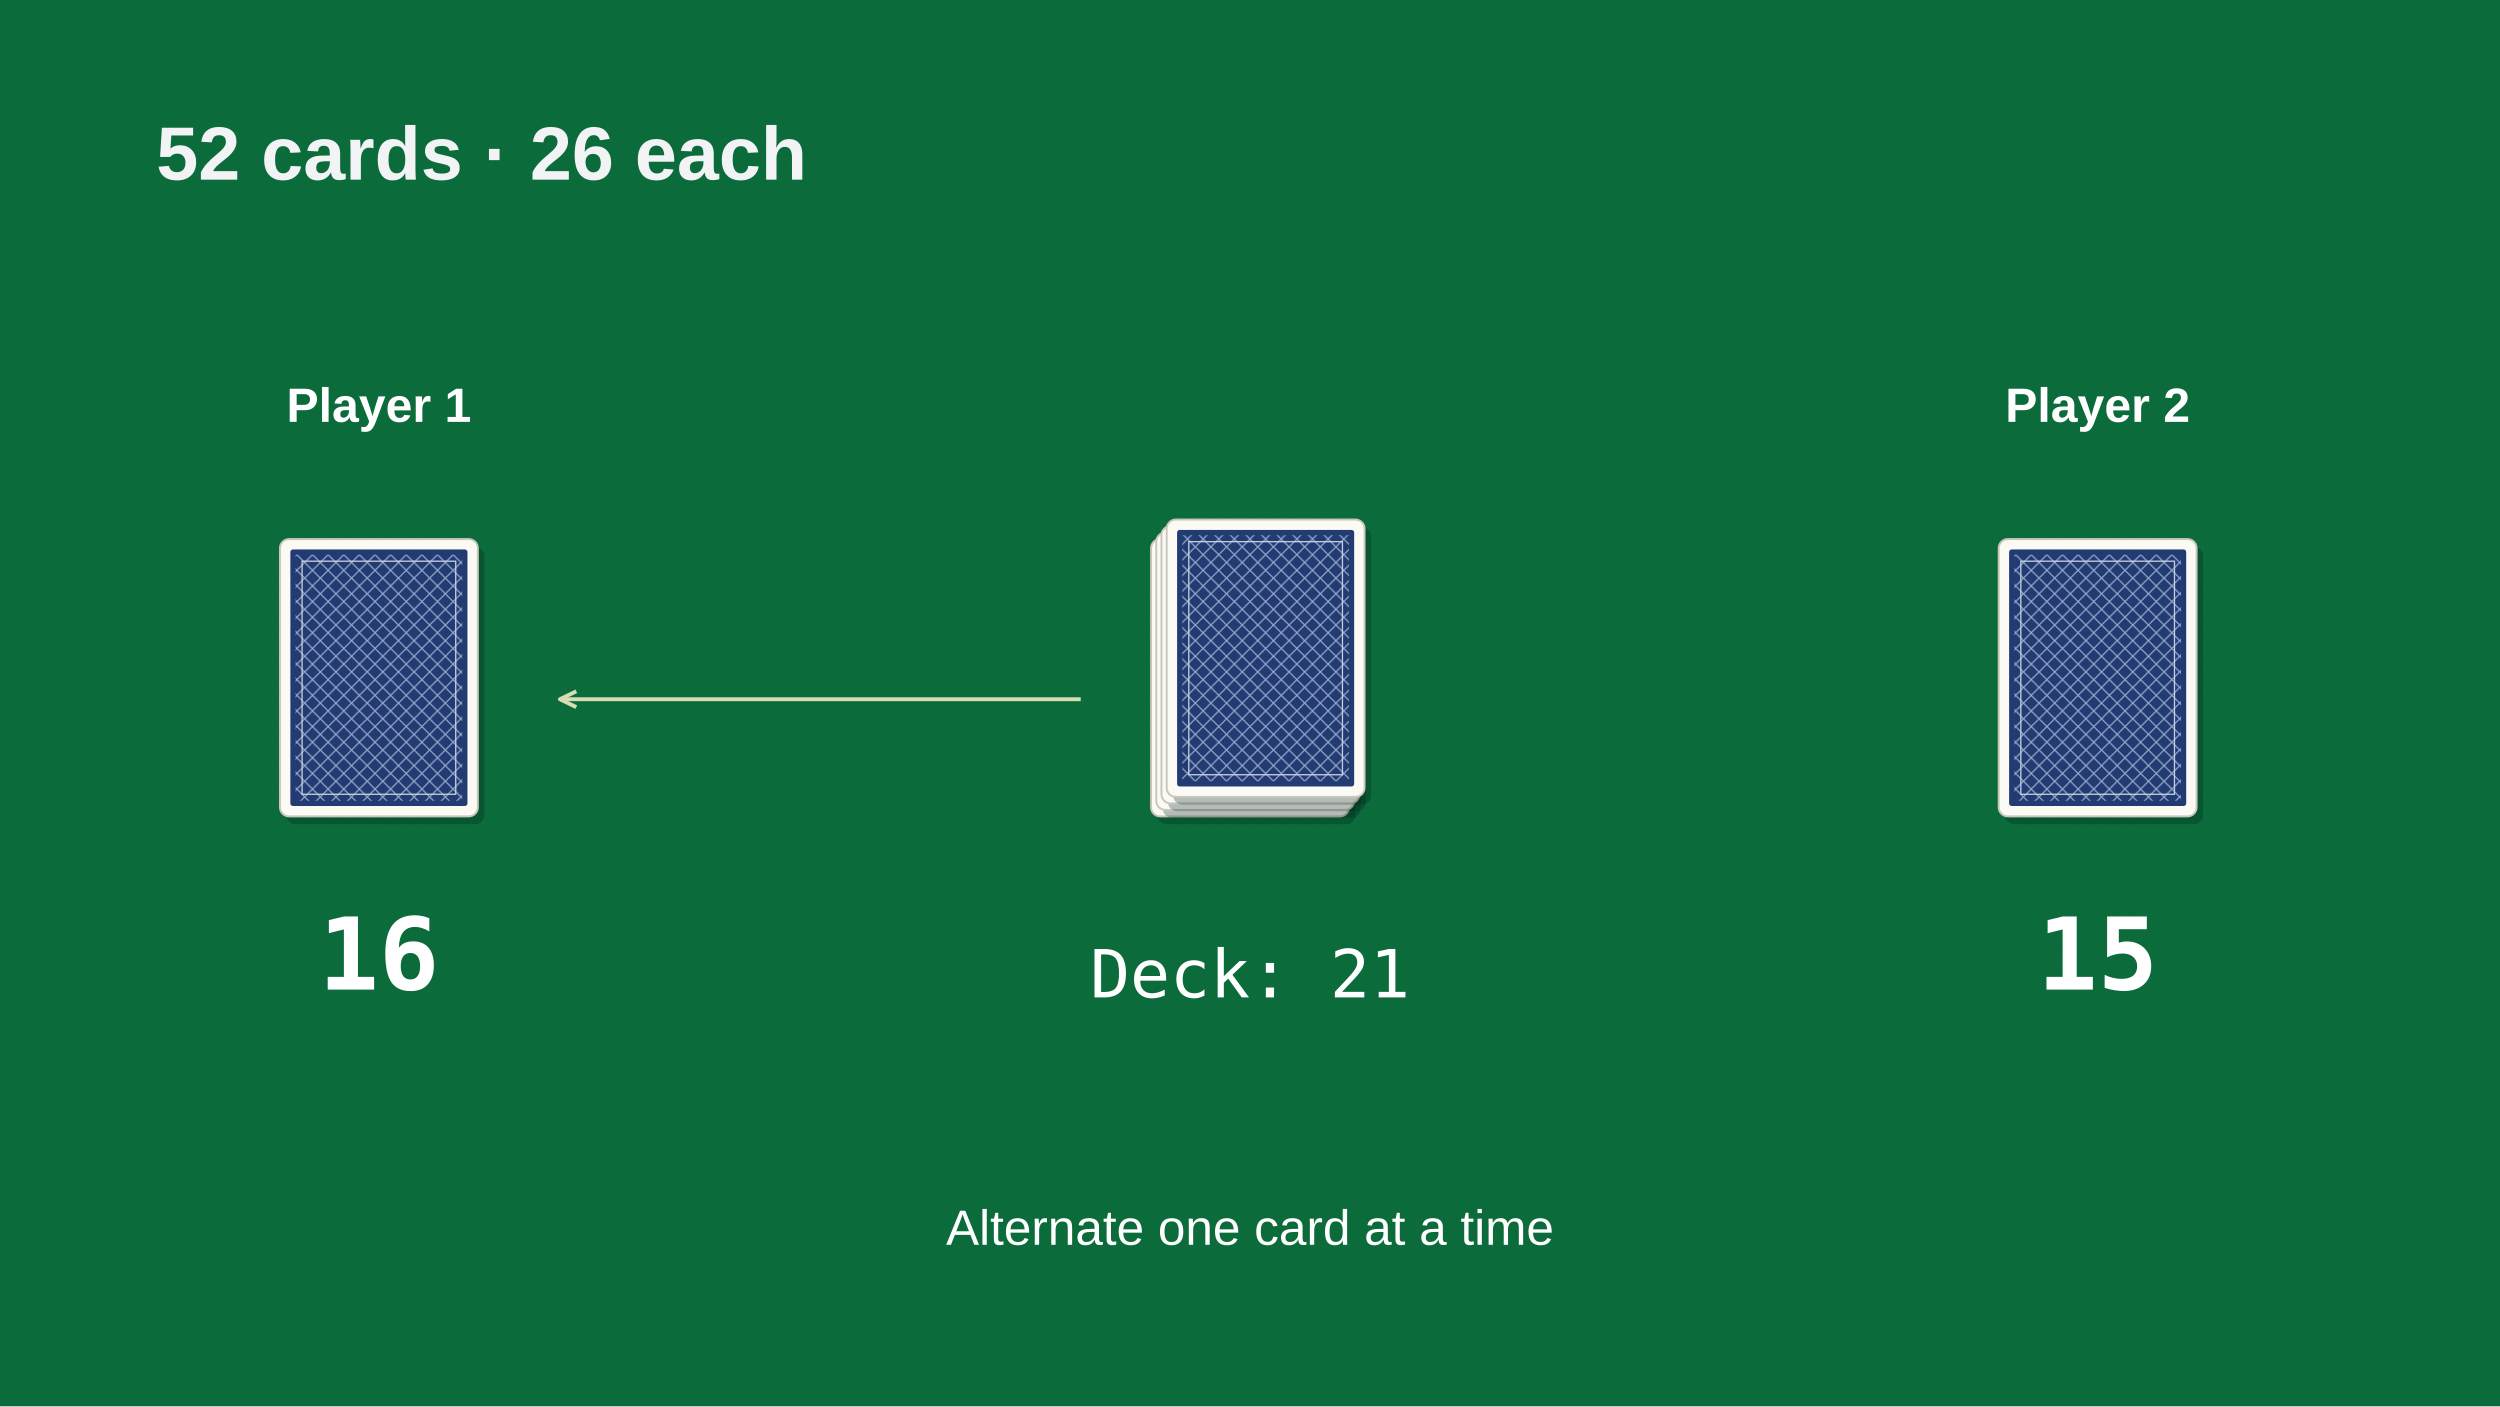
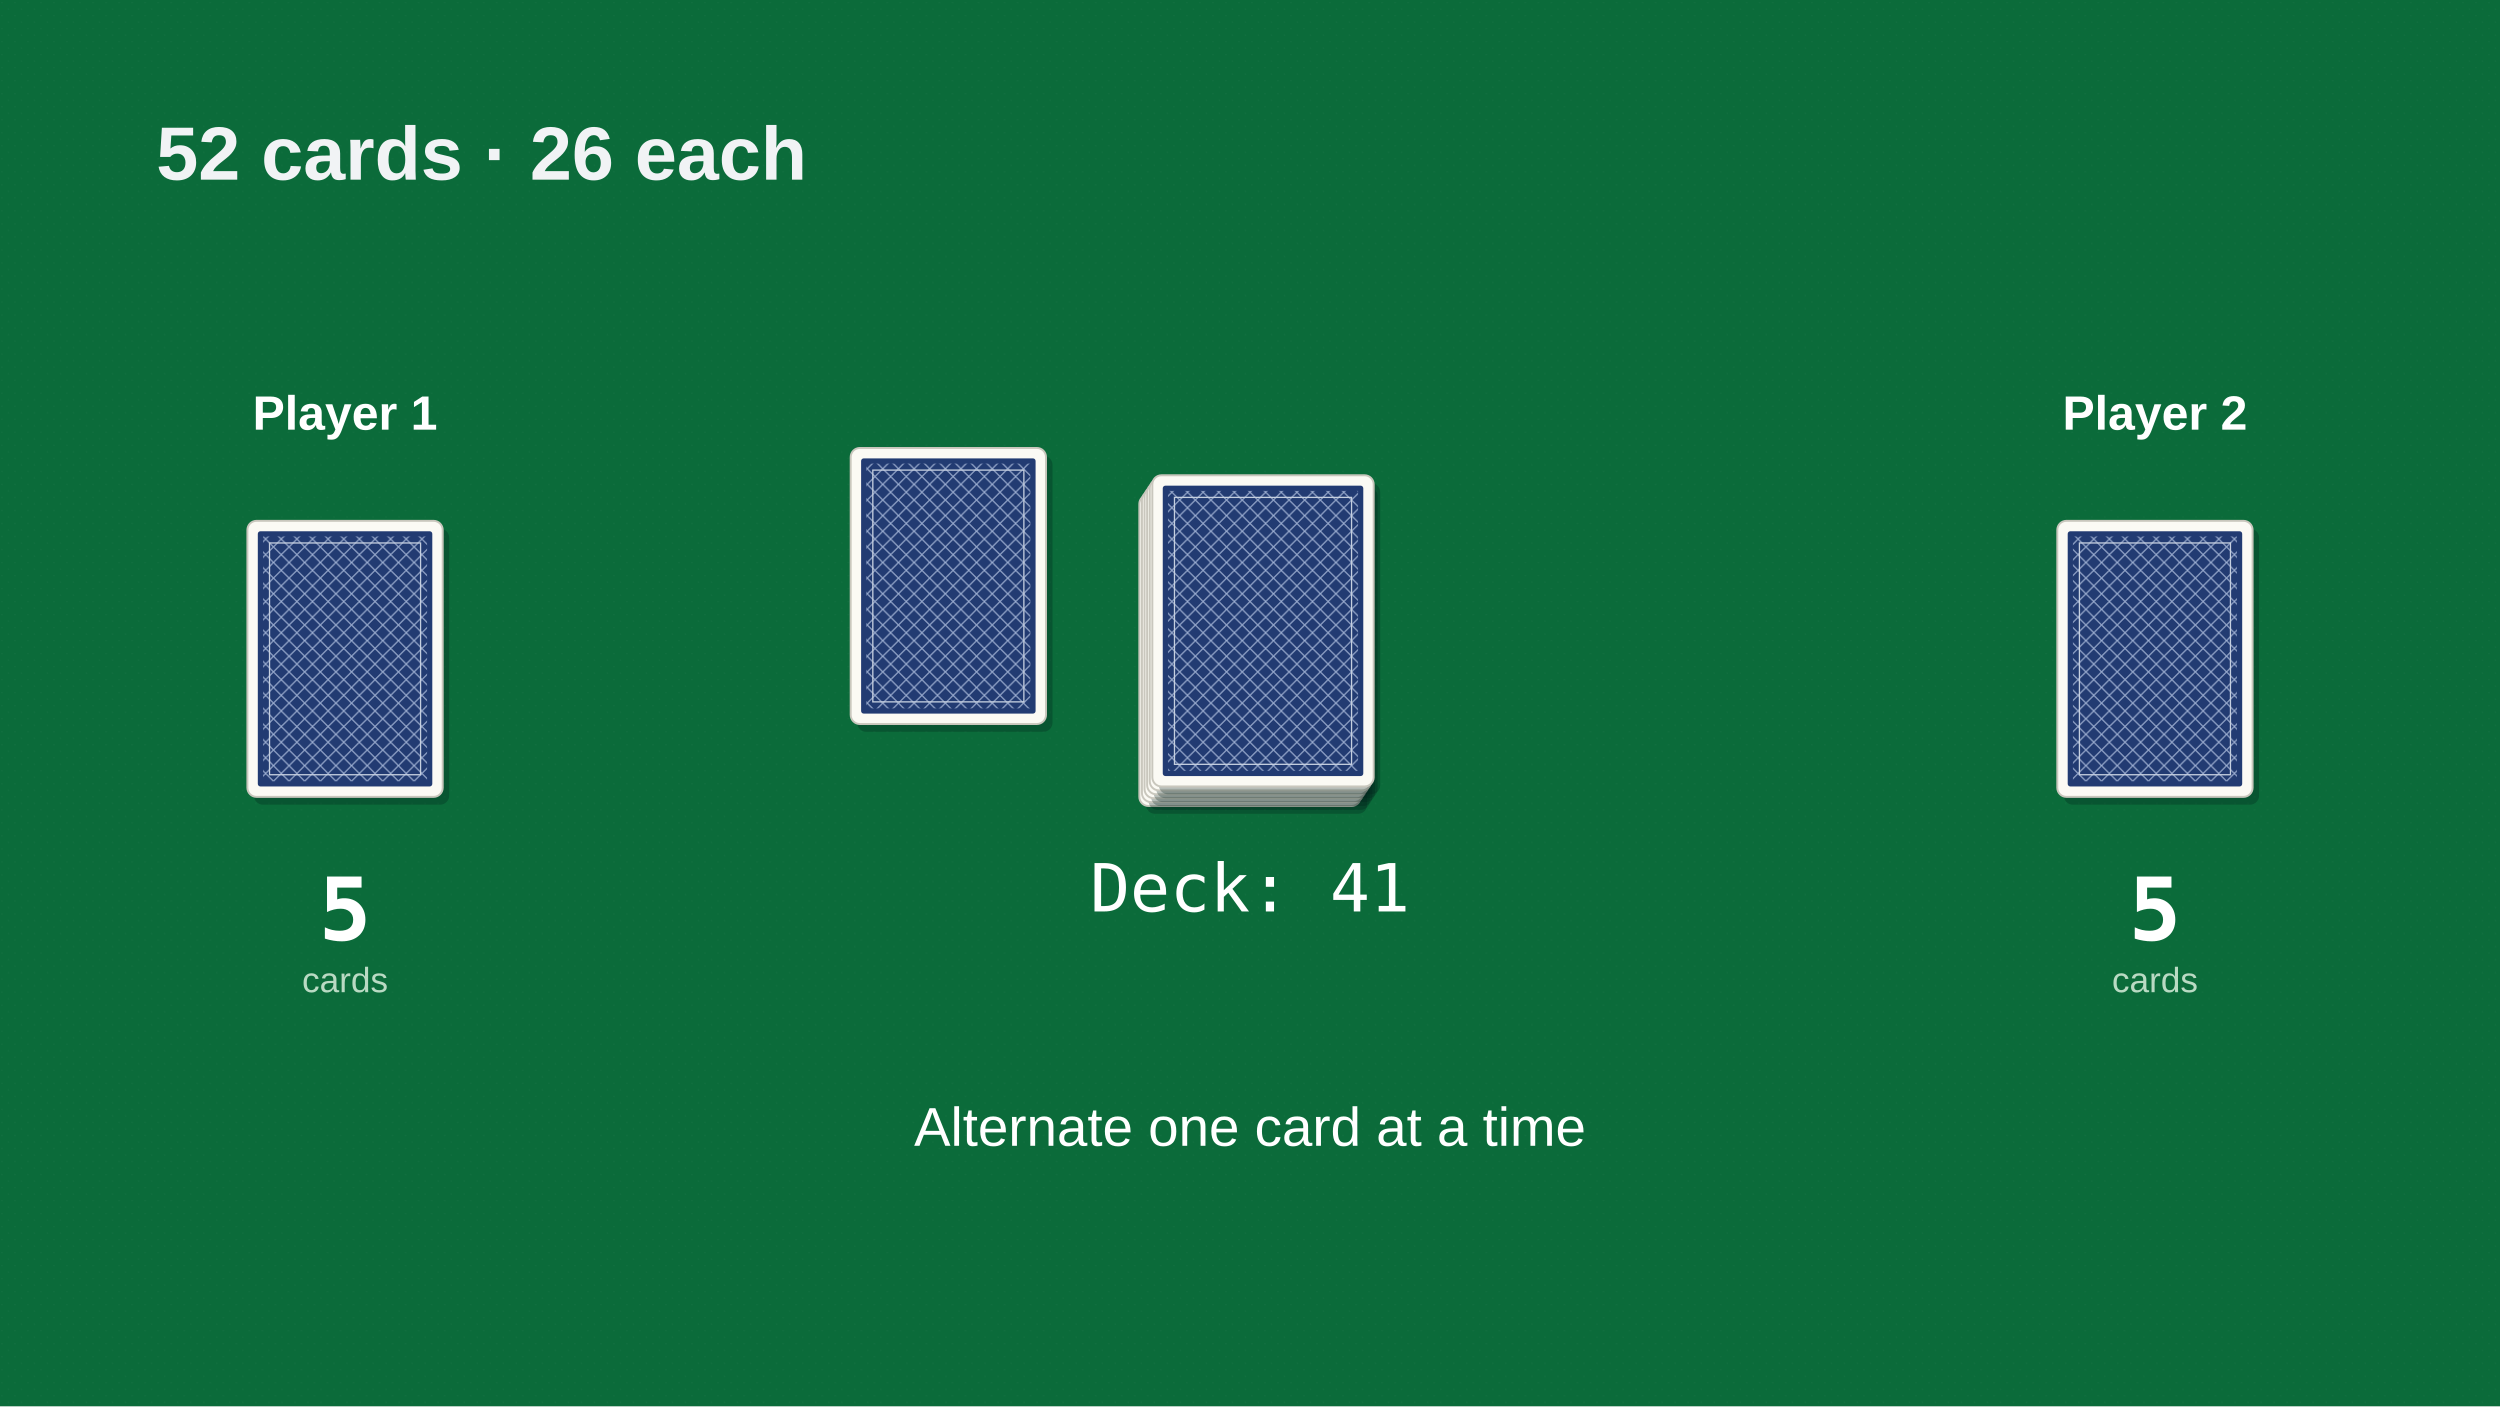
<svg xmlns="http://www.w3.org/2000/svg" width="1920" height="1080" viewBox="0 0 1920 1080" role="img">
  <defs>
    <pattern id="back" width="12" height="12" patternUnits="userSpaceOnUse">
      <path d="M0 6L6 0L12 6L6 12Z" fill="none" stroke="#8fa1c5" stroke-width="1" />
    </pattern>
    <pattern id="felt" width="10" height="10" patternUnits="userSpaceOnUse">
      <path d="M1 2h1M6 7h1" stroke="#ffffff" stroke-opacity=".035" />
    </pattern>
  </defs>
  <rect x="0.00" y="0.00" width="1920.00" height="1080.00" rx="0" fill="#0b6b3a" />
  <rect x="0.00" y="0.00" width="1920.00" height="1080.00" rx="0" fill="url(#felt)" />
  <text x="120.00" y="138.00" font-family="Liberation Sans" font-size="58" font-weight="700" fill="#f1f3f5" text-anchor="start" opacity="1" xml:space="preserve">52 cards · 26 each</text>
-   <text x="291.00" y="324.00" font-family="Liberation Sans" font-size="37" font-weight="700" fill="#fff" text-anchor="middle" opacity="1" xml:space="preserve">Player 1</text>
+   <text x="265.00" y="330.00" font-family="Liberation Sans" font-size="37" font-weight="700" fill="#ffffff" text-anchor="middle" opacity="1" xml:space="preserve">Player 1</text>
  <g opacity="1">
-     <rect x="220.00" y="420.00" width="152.00" height="213.00" rx="7" fill="#001e18" opacity="0.28" />
-     <rect x="215.00" y="414.00" width="152.00" height="213.00" rx="7" fill="#fbfaf4" stroke="#c9c7bd" stroke-width="1.5" />
-     <rect x="223.00" y="422.00" width="136.00" height="197.00" rx="2" fill="#223b72" />
-     <rect x="227.00" y="426.00" width="128.00" height="189.00" rx="0" fill="url(#back)" />
-     <rect x="232.00" y="431.00" width="118.00" height="179.00" rx="0" fill="none" stroke="#c5cfdf" stroke-width="1" />
+     <rect x="195.00" y="406.00" width="150.00" height="212.00" rx="7" fill="#001e18" opacity="0.28" />
+     <rect x="190.00" y="400.00" width="150.00" height="212.00" rx="7" fill="#fbfaf4" stroke="#c9c7bd" stroke-width="1.5" />
+     <rect x="198.00" y="408.00" width="134.00" height="196.00" rx="2" fill="#223b72" />
+     <rect x="202.00" y="412.00" width="126.00" height="188.00" rx="0" fill="url(#back)" />
+     <rect x="207.00" y="417.00" width="116.00" height="178.00" rx="0" fill="none" stroke="#c5cfdf" stroke-width="1" />
  </g>
-   <text x="291.00" y="760.00" font-family="DejaVu Sans Mono" font-size="77" font-weight="700" fill="#fff" text-anchor="middle" opacity="1" xml:space="preserve">16</text>
-   <text x="1611.00" y="324.00" font-family="Liberation Sans" font-size="37" font-weight="700" fill="#fff" text-anchor="middle" opacity="1" xml:space="preserve">Player 2</text>
+   <text x="265.00" y="722.00" font-family="DejaVu Sans Mono" font-size="67" font-weight="700" fill="#ffffff" text-anchor="middle" opacity="1" xml:space="preserve">5</text>
+   <text x="265.00" y="762.00" font-family="Liberation Sans" font-size="27" font-weight="400" fill="#b9dac3" text-anchor="middle" opacity="1" xml:space="preserve">cards</text>
+   <text x="1655.00" y="330.00" font-family="Liberation Sans" font-size="37" font-weight="700" fill="#ffffff" text-anchor="middle" opacity="1" xml:space="preserve">Player 2</text>
  <g opacity="1">
-     <rect x="1540.00" y="420.00" width="152.00" height="213.00" rx="7" fill="#001e18" opacity="0.28" />
-     <rect x="1535.00" y="414.00" width="152.00" height="213.00" rx="7" fill="#fbfaf4" stroke="#c9c7bd" stroke-width="1.5" />
-     <rect x="1543.00" y="422.00" width="136.00" height="197.00" rx="2" fill="#223b72" />
-     <rect x="1547.00" y="426.00" width="128.00" height="189.00" rx="0" fill="url(#back)" />
-     <rect x="1552.00" y="431.00" width="118.00" height="179.00" rx="0" fill="none" stroke="#c5cfdf" stroke-width="1" />
+     <rect x="1585.00" y="406.00" width="150.00" height="212.00" rx="7" fill="#001e18" opacity="0.28" />
+     <rect x="1580.00" y="400.00" width="150.00" height="212.00" rx="7" fill="#fbfaf4" stroke="#c9c7bd" stroke-width="1.5" />
+     <rect x="1588.00" y="408.00" width="134.00" height="196.00" rx="2" fill="#223b72" />
+     <rect x="1592.00" y="412.00" width="126.00" height="188.00" rx="0" fill="url(#back)" />
+     <rect x="1597.00" y="417.00" width="116.00" height="178.00" rx="0" fill="none" stroke="#c5cfdf" stroke-width="1" />
  </g>
-   <text x="1611.00" y="760.00" font-family="DejaVu Sans Mono" font-size="77" font-weight="700" fill="#fff" text-anchor="middle" opacity="1" xml:space="preserve">15</text>
+   <text x="1655.00" y="722.00" font-family="DejaVu Sans Mono" font-size="67" font-weight="700" fill="#ffffff" text-anchor="middle" opacity="1" xml:space="preserve">5</text>
+   <text x="1655.00" y="762.00" font-family="Liberation Sans" font-size="27" font-weight="400" fill="#b9dac3" text-anchor="middle" opacity="1" xml:space="preserve">cards</text>
  <g opacity="1">
-     <rect x="889.00" y="420.00" width="152.00" height="213.00" rx="7" fill="#001e18" opacity="0.28" />
-     <rect x="884.00" y="414.00" width="152.00" height="213.00" rx="7" fill="#fbfaf4" stroke="#c9c7bd" stroke-width="1.5" />
-     <rect x="892.00" y="422.00" width="136.00" height="197.00" rx="2" fill="#223b72" />
-     <rect x="896.00" y="426.00" width="128.00" height="189.00" rx="0" fill="url(#back)" />
-     <rect x="901.00" y="431.00" width="118.00" height="179.00" rx="0" fill="none" stroke="#c5cfdf" stroke-width="1" />
+     <rect x="880.00" y="386.00" width="170.00" height="239.00" rx="7" fill="#001e18" opacity="0.28" />
+     <rect x="875.00" y="380.00" width="170.00" height="239.00" rx="7" fill="#fbfaf4" stroke="#c9c7bd" stroke-width="1.5" />
+     <rect x="883.00" y="388.00" width="154.00" height="223.00" rx="2" fill="#223b72" />
+     <rect x="887.00" y="392.00" width="146.00" height="215.00" rx="0" fill="url(#back)" />
+     <rect x="892.00" y="397.00" width="136.00" height="205.00" rx="0" fill="none" stroke="#c5cfdf" stroke-width="1" />
  </g>
  <g opacity="1">
-     <rect x="893.00" y="415.00" width="152.00" height="213.00" rx="7" fill="#001e18" opacity="0.28" />
-     <rect x="888.00" y="409.00" width="152.00" height="213.00" rx="7" fill="#fbfaf4" stroke="#c9c7bd" stroke-width="1.5" />
-     <rect x="896.00" y="417.00" width="136.00" height="197.00" rx="2" fill="#223b72" />
-     <rect x="900.00" y="421.00" width="128.00" height="189.00" rx="0" fill="url(#back)" />
-     <rect x="905.00" y="426.00" width="118.00" height="179.00" rx="0" fill="none" stroke="#c5cfdf" stroke-width="1" />
+     <rect x="882.00" y="383.00" width="170.00" height="239.00" rx="7" fill="#001e18" opacity="0.28" />
+     <rect x="877.00" y="377.00" width="170.00" height="239.00" rx="7" fill="#fbfaf4" stroke="#c9c7bd" stroke-width="1.5" />
+     <rect x="885.00" y="385.00" width="154.00" height="223.00" rx="2" fill="#223b72" />
+     <rect x="889.00" y="389.00" width="146.00" height="215.00" rx="0" fill="url(#back)" />
+     <rect x="894.00" y="394.00" width="136.00" height="205.00" rx="0" fill="none" stroke="#c5cfdf" stroke-width="1" />
  </g>
  <g opacity="1">
-     <rect x="897.00" y="410.00" width="152.00" height="213.00" rx="7" fill="#001e18" opacity="0.28" />
-     <rect x="892.00" y="404.00" width="152.00" height="213.00" rx="7" fill="#fbfaf4" stroke="#c9c7bd" stroke-width="1.5" />
-     <rect x="900.00" y="412.00" width="136.00" height="197.00" rx="2" fill="#223b72" />
-     <rect x="904.00" y="416.00" width="128.00" height="189.00" rx="0" fill="url(#back)" />
-     <rect x="909.00" y="421.00" width="118.00" height="179.00" rx="0" fill="none" stroke="#c5cfdf" stroke-width="1" />
+     <rect x="884.00" y="380.00" width="170.00" height="239.00" rx="7" fill="#001e18" opacity="0.28" />
+     <rect x="879.00" y="374.00" width="170.00" height="239.00" rx="7" fill="#fbfaf4" stroke="#c9c7bd" stroke-width="1.5" />
+     <rect x="887.00" y="382.00" width="154.00" height="223.00" rx="2" fill="#223b72" />
+     <rect x="891.00" y="386.00" width="146.00" height="215.00" rx="0" fill="url(#back)" />
+     <rect x="896.00" y="391.00" width="136.00" height="205.00" rx="0" fill="none" stroke="#c5cfdf" stroke-width="1" />
  </g>
  <g opacity="1">
-     <rect x="901.00" y="405.00" width="152.00" height="213.00" rx="7" fill="#001e18" opacity="0.28" />
-     <rect x="896.00" y="399.00" width="152.00" height="213.00" rx="7" fill="#fbfaf4" stroke="#c9c7bd" stroke-width="1.5" />
-     <rect x="904.00" y="407.00" width="136.00" height="197.00" rx="2" fill="#223b72" />
-     <rect x="908.00" y="411.00" width="128.00" height="189.00" rx="0" fill="url(#back)" />
-     <rect x="913.00" y="416.00" width="118.00" height="179.00" rx="0" fill="none" stroke="#c5cfdf" stroke-width="1" />
+     <rect x="886.00" y="377.00" width="170.00" height="239.00" rx="7" fill="#001e18" opacity="0.28" />
+     <rect x="881.00" y="371.00" width="170.00" height="239.00" rx="7" fill="#fbfaf4" stroke="#c9c7bd" stroke-width="1.5" />
+     <rect x="889.00" y="379.00" width="154.00" height="223.00" rx="2" fill="#223b72" />
+     <rect x="893.00" y="383.00" width="146.00" height="215.00" rx="0" fill="url(#back)" />
+     <rect x="898.00" y="388.00" width="136.00" height="205.00" rx="0" fill="none" stroke="#c5cfdf" stroke-width="1" />
  </g>
-   <text x="960.00" y="766.00" font-family="DejaVu Sans Mono" font-size="51" font-weight="400" fill="#fff" text-anchor="middle" opacity="1" xml:space="preserve">Deck: 21</text>
-   <path d="M830.00 537.00L430.00 537.00" fill="none" stroke="#d8dcb4" stroke-width="3" />
-   <path d="M442.606 530.91 L430 537 L442.606 543.09" stroke="#d8dcb4" stroke-width="3" fill="none" stroke-linejoin="round" />
-   <text x="960.00" y="956.00" font-family="Liberation Sans" font-size="38" font-weight="400" fill="#fff" text-anchor="middle" opacity="1" xml:space="preserve">Alternate one card at a time</text>
+   <g opacity="1">
+     <rect x="888.00" y="374.00" width="170.00" height="239.00" rx="7" fill="#001e18" opacity="0.28" />
+     <rect x="883.00" y="368.00" width="170.00" height="239.00" rx="7" fill="#fbfaf4" stroke="#c9c7bd" stroke-width="1.5" />
+     <rect x="891.00" y="376.00" width="154.00" height="223.00" rx="2" fill="#223b72" />
+     <rect x="895.00" y="380.00" width="146.00" height="215.00" rx="0" fill="url(#back)" />
+     <rect x="900.00" y="385.00" width="136.00" height="205.00" rx="0" fill="none" stroke="#c5cfdf" stroke-width="1" />
+   </g>
+   <g opacity="1">
+     <rect x="890.00" y="371.00" width="170.00" height="239.00" rx="7" fill="#001e18" opacity="0.28" />
+     <rect x="885.00" y="365.00" width="170.00" height="239.00" rx="7" fill="#fbfaf4" stroke="#c9c7bd" stroke-width="1.5" />
+     <rect x="893.00" y="373.00" width="154.00" height="223.00" rx="2" fill="#223b72" />
+     <rect x="897.00" y="377.00" width="146.00" height="215.00" rx="0" fill="url(#back)" />
+     <rect x="902.00" y="382.00" width="136.00" height="205.00" rx="0" fill="none" stroke="#c5cfdf" stroke-width="1" />
+   </g>
+   <text x="960.00" y="700.00" font-family="DejaVu Sans Mono" font-size="51" font-weight="400" fill="#ffffff" text-anchor="middle" opacity="1" xml:space="preserve">Deck: 41</text>
+   <g opacity="1">
+     <rect x="658.33" y="350.04" width="150.00" height="212.00" rx="7" fill="#001e18" opacity="0.28" />
+     <rect x="653.33" y="344.04" width="150.00" height="212.00" rx="7" fill="#fbfaf4" stroke="#c9c7bd" stroke-width="1.5" />
+     <rect x="661.33" y="352.04" width="134.00" height="196.00" rx="2" fill="#223b72" />
+     <rect x="665.33" y="356.04" width="126.00" height="188.00" rx="0" fill="url(#back)" />
+     <rect x="670.33" y="361.04" width="116.00" height="178.00" rx="0" fill="none" stroke="#c5cfdf" stroke-width="1" />
+   </g>
+   <text x="960.00" y="880.00" font-family="Liberation Sans" font-size="42" font-weight="400" fill="#ffffff" text-anchor="middle" opacity="1" xml:space="preserve">Alternate one card at a time</text>
</svg>
